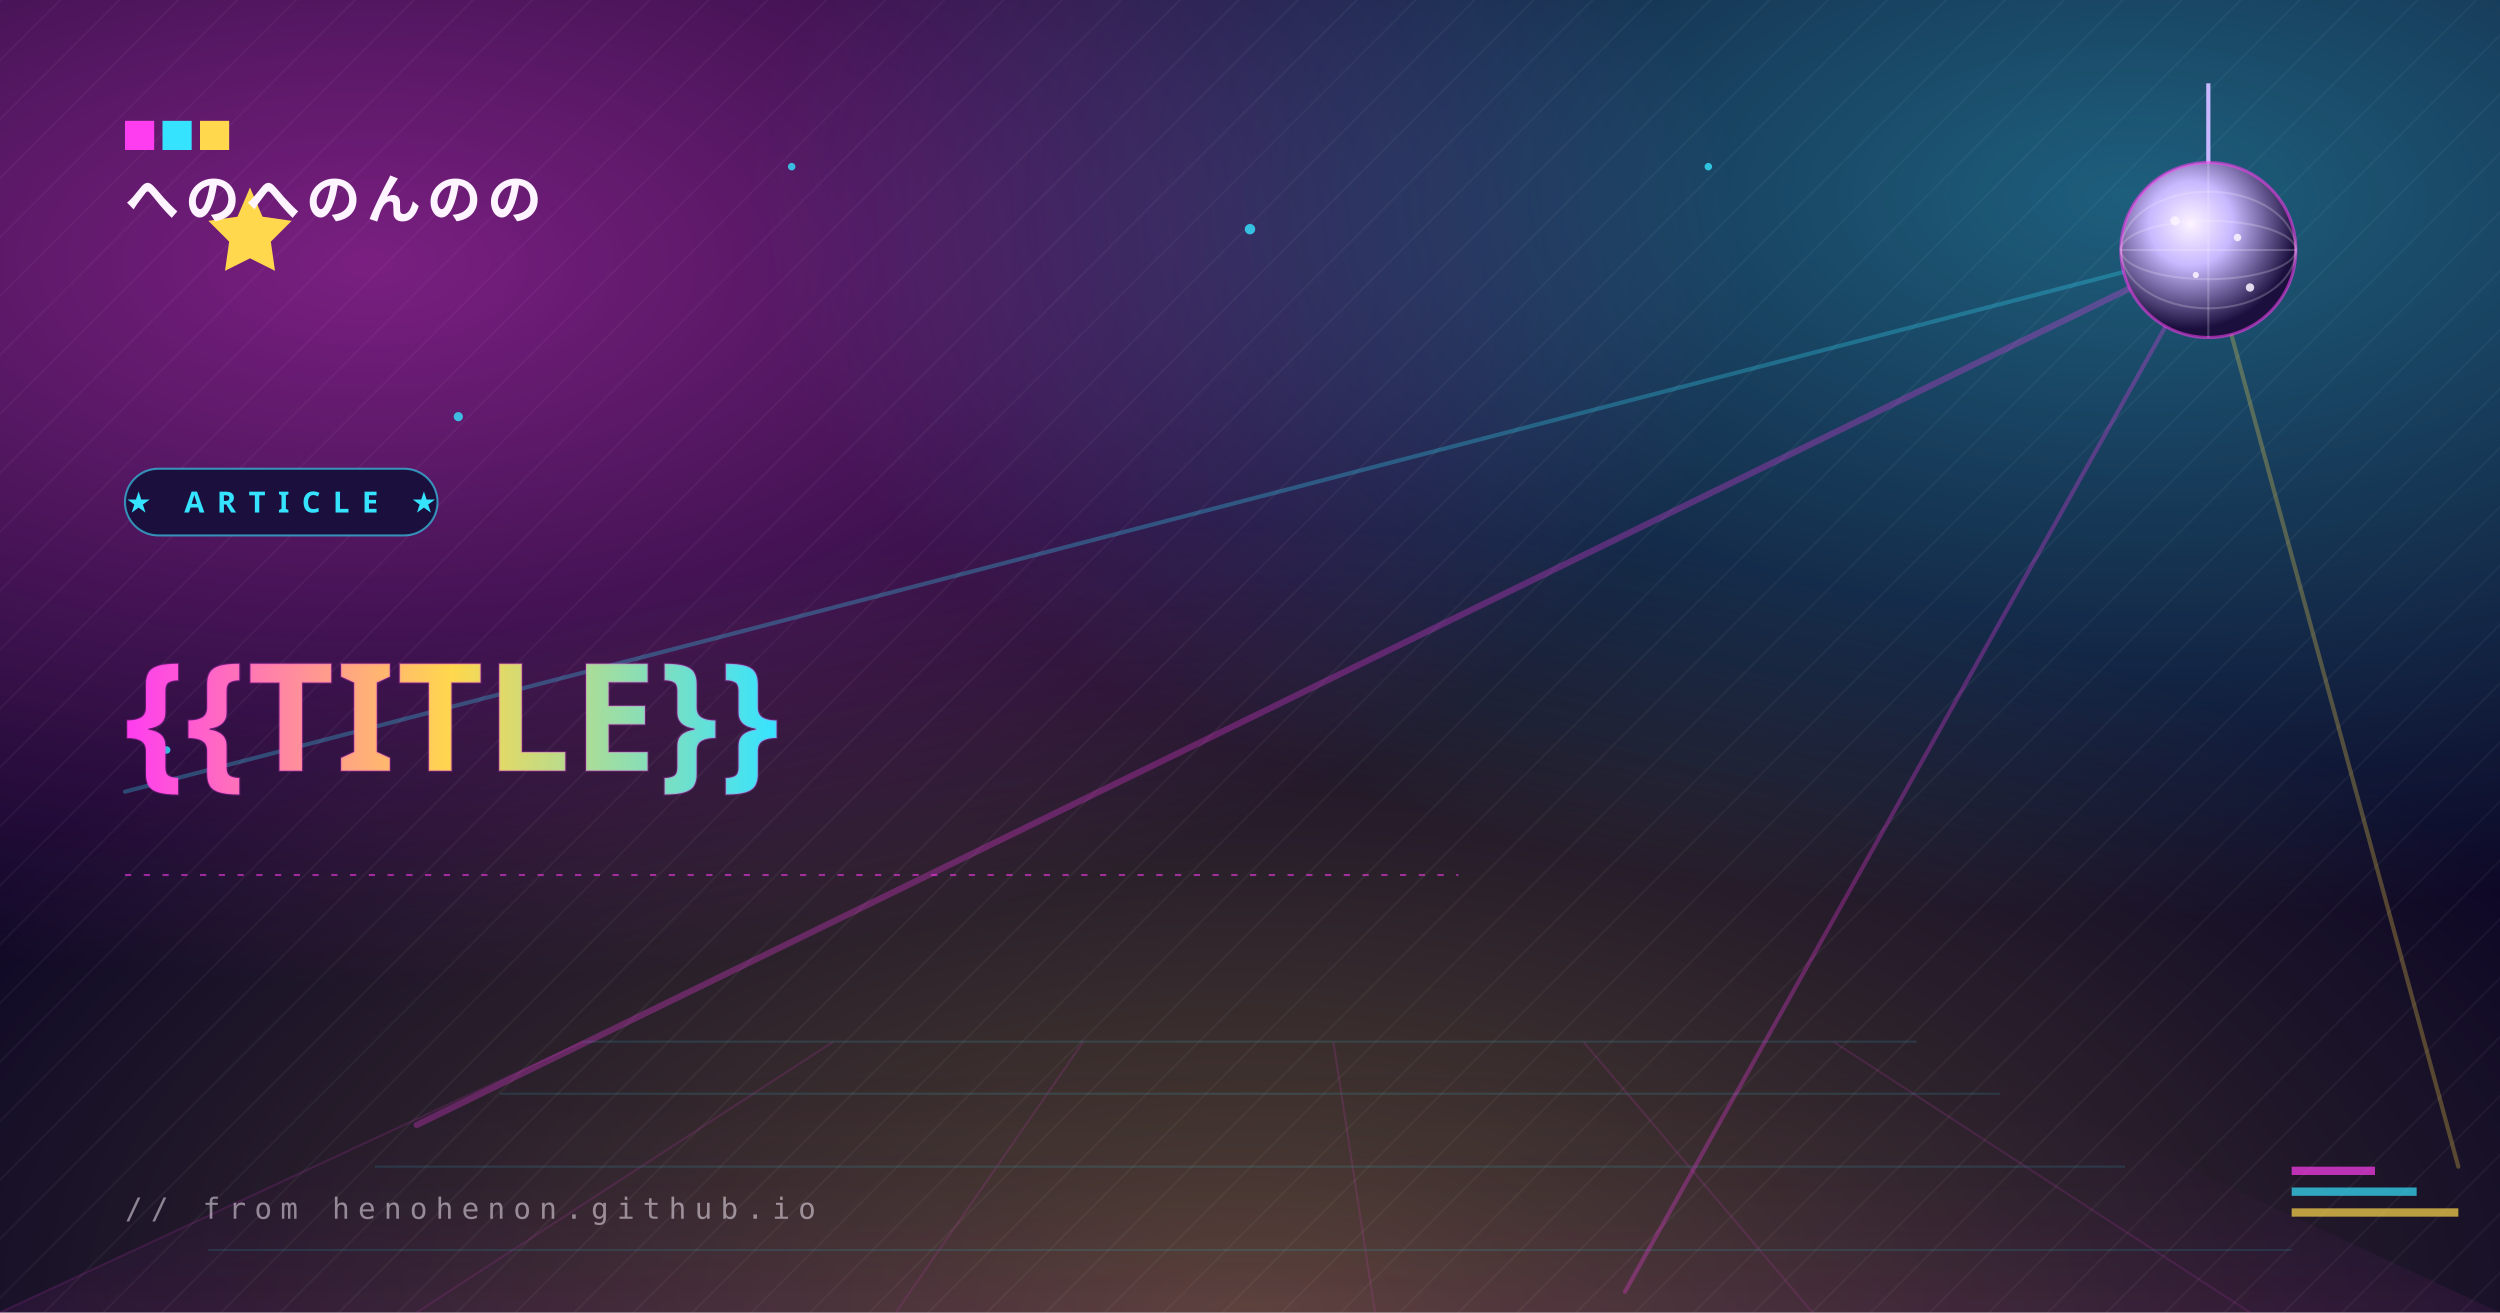
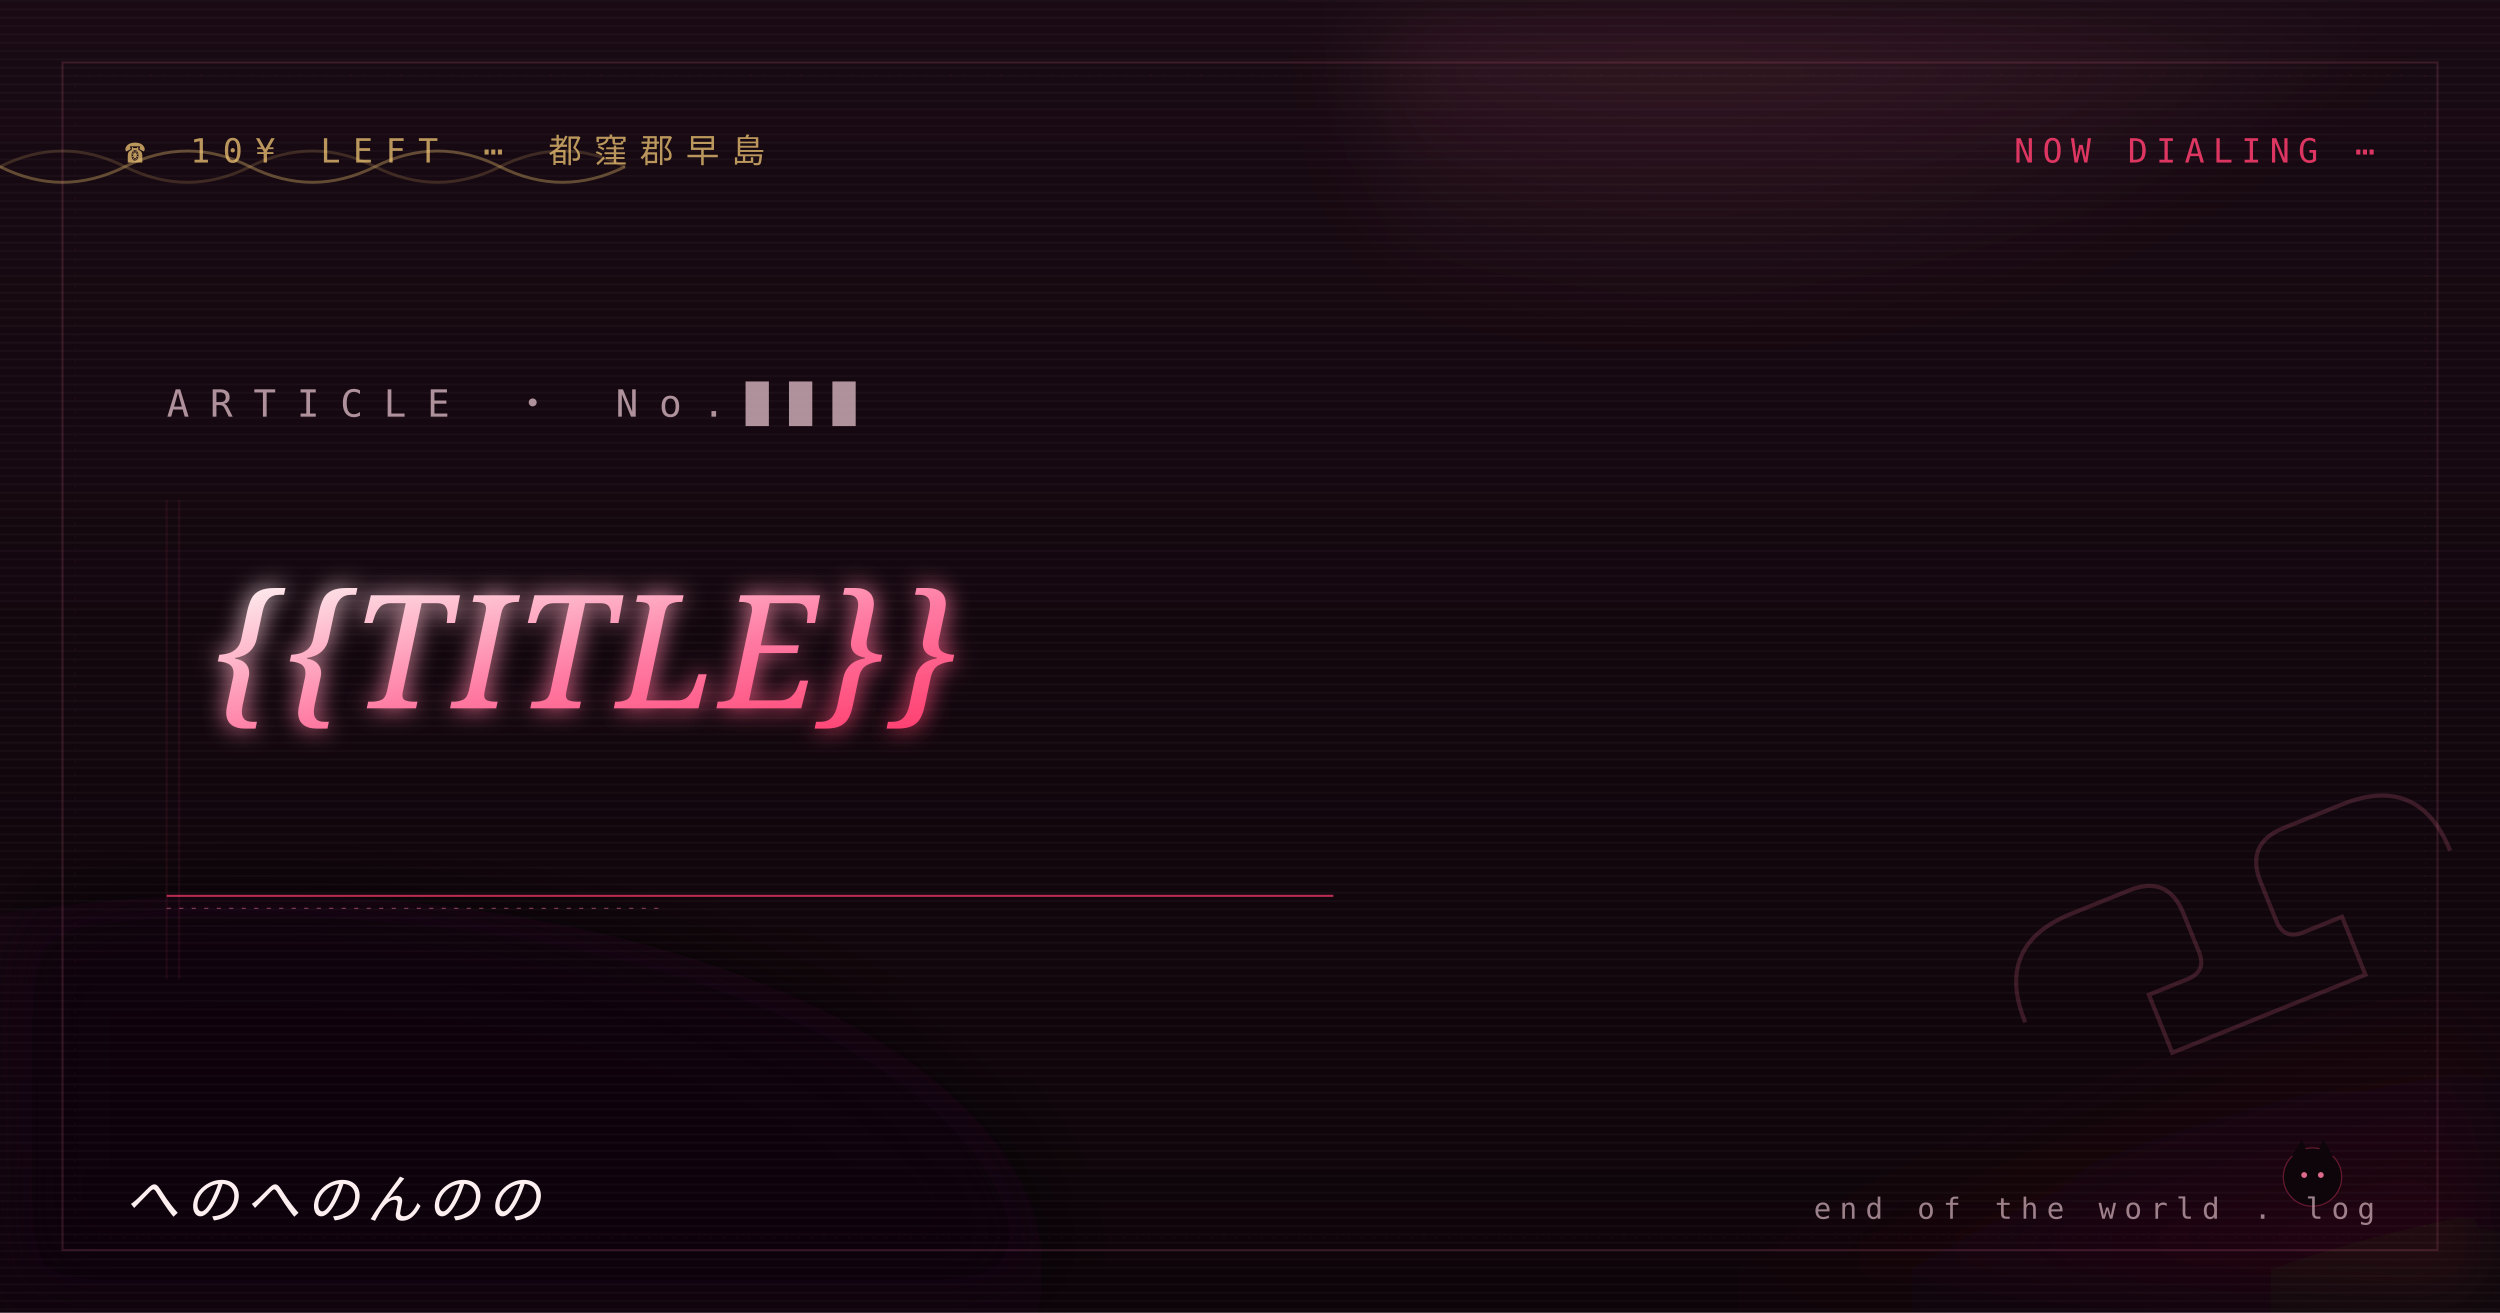
<svg xmlns="http://www.w3.org/2000/svg" width="1200" height="630" viewBox="0 0 1200 630">
  <defs>
-     <radialGradient id="glowMagenta" cx="15%" cy="20%" r="55%">
-       <stop offset="0%" stop-color="#ff3df0" stop-opacity="0.45" />
-       <stop offset="100%" stop-color="#ff3df0" stop-opacity="0" />
+     <radialGradient id="azaleaGlow" cx="18%" cy="10%" r="55%">
+       <stop offset="0%" stop-color="#ff7aa2" stop-opacity="0.35" />
+       <stop offset="100%" stop-color="#ff7aa2" stop-opacity="0" />
    </radialGradient>
-     <radialGradient id="glowCyan" cx="85%" cy="15%" r="55%">
-       <stop offset="0%" stop-color="#36e3ff" stop-opacity="0.4" />
-       <stop offset="100%" stop-color="#36e3ff" stop-opacity="0" />
+     <radialGradient id="doomGlow" cx="82%" cy="88%" r="60%">
+       <stop offset="0%" stop-color="#5a1326" stop-opacity="0.85" />
+       <stop offset="100%" stop-color="#5a1326" stop-opacity="0" />
    </radialGradient>
-     <radialGradient id="glowGold" cx="50%" cy="100%" r="60%">
-       <stop offset="0%" stop-color="#ffd84d" stop-opacity="0.28" />
-       <stop offset="100%" stop-color="#ffd84d" stop-opacity="0" />
-     </radialGradient>
-     <radialGradient id="ball" cx="40%" cy="35%" r="60%">
-       <stop offset="0%" stop-color="#fdf4ff" />
-       <stop offset="40%" stop-color="#c8b8ff" />
-       <stop offset="100%" stop-color="#1a0f3d" />
-     </radialGradient>
-     <linearGradient id="titleGrad" x1="0%" y1="0%" x2="100%" y2="0%">
-       <stop offset="0%" stop-color="#ff3df0" />
-       <stop offset="50%" stop-color="#ffd84d" />
-       <stop offset="100%" stop-color="#36e3ff" />
+     <linearGradient id="baseFade" x1="0" y1="0" x2="0" y2="1">
+       <stop offset="0%" stop-color="#1a0a14" />
+       <stop offset="100%" stop-color="#0c0408" />
    </linearGradient>
-     <linearGradient id="floorGrad" x1="0%" y1="0%" x2="0%" y2="100%">
-       <stop offset="0%" stop-color="#0d0726" stop-opacity="0" />
-       <stop offset="100%" stop-color="#ff3df0" stop-opacity="0.22" />
+     <linearGradient id="titleFill" x1="0" y1="0" x2="1" y2="1">
+       <stop offset="0%" stop-color="#fdeef0" />
+       <stop offset="55%" stop-color="#ff7aa2" />
+       <stop offset="100%" stop-color="#ff3d6e" />
    </linearGradient>
-     <pattern id="diag" x="0" y="0" width="20" height="20" patternUnits="userSpaceOnUse" patternTransform="rotate(45)">
-       <rect width="20" height="20" fill="transparent" />
-       <line x1="0" y1="0" x2="0" y2="20" stroke="#ffffff" stroke-opacity="0.04" stroke-width="2" />
+     <linearGradient id="ringtone" x1="0" y1="0" x2="1" y2="0">
+       <stop offset="0%" stop-color="#ff3d6e" stop-opacity="0" />
+       <stop offset="50%" stop-color="#ff3d6e" stop-opacity="1" />
+       <stop offset="100%" stop-color="#ff3d6e" stop-opacity="0" />
+     </linearGradient>
+     <linearGradient id="hr" x1="0" y1="0" x2="1" y2="0">
+       <stop offset="0%" stop-color="#5a1326" stop-opacity="0" />
+       <stop offset="25%" stop-color="#5a1326" />
+       <stop offset="50%" stop-color="#ff3d6e" />
+       <stop offset="75%" stop-color="#5a1326" />
+       <stop offset="100%" stop-color="#5a1326" stop-opacity="0" />
+     </linearGradient>
+     <pattern id="scanlines" x="0" y="0" width="4" height="4" patternUnits="userSpaceOnUse">
+       <rect width="4" height="1" fill="#ffffff" fill-opacity="0.025" />
    </pattern>
+     <filter id="softBlur" x="-20%" y="-20%" width="140%" height="140%">
+       <feGaussianBlur stdDeviation="22" />
+     </filter>
+     <filter id="titleGlow" x="-10%" y="-30%" width="120%" height="160%">
+       <feGaussianBlur stdDeviation="6" result="b" />
+       <feMerge>
+         <feMergeNode in="b" />
+         <feMergeNode in="SourceGraphic" />
+       </feMerge>
+     </filter>
  </defs>
-   <rect width="1200" height="630" fill="#0d0726" />
-   <rect width="1200" height="630" fill="url(#diag)" />
-   <rect width="1200" height="630" fill="url(#glowMagenta)" />
-   <rect width="1200" height="630" fill="url(#glowCyan)" />
-   <rect width="1200" height="630" fill="url(#glowGold)" />
-   <g opacity="0.32">
-     <polygon points="0,630 1200,630 920,500 280,500" fill="url(#floorGrad)" />
-     <g stroke="#ff3df0" stroke-opacity="0.4" stroke-width="1">
-       <line x1="280" y1="500" x2="0" y2="630" />
-       <line x1="400" y1="500" x2="200" y2="630" />
-       <line x1="520" y1="500" x2="430" y2="630" />
-       <line x1="640" y1="500" x2="660" y2="630" />
-       <line x1="760" y1="500" x2="870" y2="630" />
-       <line x1="880" y1="500" x2="1080" y2="630" />
-     </g>
-     <g stroke="#36e3ff" stroke-opacity="0.4" stroke-width="1">
-       <line x1="280" y1="500" x2="920" y2="500" />
-       <line x1="240" y1="525" x2="960" y2="525" />
-       <line x1="180" y1="560" x2="1020" y2="560" />
-       <line x1="100" y1="600" x2="1100" y2="600" />
-     </g>
+   <rect width="1200" height="630" fill="#14080f" />
+   <rect width="1200" height="630" fill="url(#baseFade)" opacity="0.85" />
+   <ellipse cx="1080" cy="40" rx="420" ry="380" fill="url(#azaleaGlow)" filter="url(#softBlur)" />
+   <ellipse cx="980" cy="600" rx="520" ry="320" fill="url(#doomGlow)" filter="url(#softBlur)" />
+   <ellipse cx="120" cy="610" rx="380" ry="180" fill="#0a0508" opacity="0.7" filter="url(#softBlur)" />
+   <rect width="1200" height="630" fill="url(#scanlines)" />
+   <g stroke="#f0c674" stroke-opacity="0.35" stroke-width="1.4" fill="none">
+     <path d="M 0 80 Q 30 95 60 80 T 120 80 T 180 80 T 240 80 T 300 80" />
+     <path d="M 0 80 Q 30 65 60 80 T 120 80 T 180 80 T 240 80 T 300 80" stroke-opacity="0.18" />
  </g>
-   <g opacity="0.28" stroke-linecap="round">
-     <line x1="1060" y1="120" x2="200" y2="540" stroke="#ff3df0" stroke-width="3" />
-     <line x1="1060" y1="120" x2="60" y2="380" stroke="#36e3ff" stroke-width="2" />
-     <line x1="1060" y1="120" x2="1180" y2="560" stroke="#ffd84d" stroke-width="2" />
-     <line x1="1060" y1="120" x2="780" y2="620" stroke="#ff3df0" stroke-width="2" />
+   <line x1="60" y1="120" x2="1140" y2="120" stroke="url(#ringtone)" stroke-width="1.2" />
+   <line x1="60" y1="510" x2="1140" y2="510" stroke="url(#hr)" stroke-width="1" />
+   <text x="60" y="78" font-family="monospace" font-size="16" fill="#f0c674" opacity="0.75" letter-spacing="6">
+     ☎  10¥ LEFT  ⋯  都窪郡早島
+   </text>
+   <text x="1140" y="78" font-family="monospace" font-size="16" fill="#ff3d6e" opacity="0.85" letter-spacing="4" text-anchor="end">
+     NOW DIALING ⋯
+   </text>
+   <g transform="translate(1050 470) rotate(-22)" opacity="0.18" fill="none" stroke="#ff7aa2" stroke-width="2">
+     <path d="M -80 -10 Q -80 -50 -40 -50 L -10 -50 Q 10 -50 10 -30 L 10 -10 Q 10 0 0 0 L -20 0 L -20 30              L 80 30 L 80 0 L 60 0 Q 50 0 50 -10 L 50 -30 Q 50 -50 70 -50 L 100 -50 Q 140 -50 140 -10" />
  </g>
-   <g>
-     <line x1="1060" y1="40" x2="1060" y2="80" stroke="#c8b8ff" stroke-width="2" />
-     <circle cx="1060" cy="120" r="42" fill="url(#ball)" stroke="#ff3df0" stroke-opacity="0.55" stroke-width="1.5" />
-     <g stroke="#fdf4ff" stroke-opacity="0.22" stroke-width="1" fill="none">
-       <ellipse cx="1060" cy="120" rx="42" ry="14" />
-       <ellipse cx="1060" cy="120" rx="42" ry="28" />
-       <line x1="1018" y1="120" x2="1102" y2="120" />
-       <line x1="1060" y1="78" x2="1060" y2="162" />
-     </g>
-     <g fill="#fdf4ff" opacity="0.85">
-       <circle cx="1044" cy="106" r="2.2" />
-       <circle cx="1074" cy="114" r="1.8" />
-       <circle cx="1054" cy="132" r="1.5" />
-       <circle cx="1080" cy="138" r="2" />
-     </g>
+   <line x1="80" y1="430" x2="640" y2="430" stroke="#ff3d6e" stroke-width="1" opacity="0.7" />
+   <line x1="80" y1="436" x2="320" y2="436" stroke="#ff7aa2" stroke-width="0.5" opacity="0.5" stroke-dasharray="2 4" />
+   <text x="80" y="200" font-family="monospace" font-size="18" fill="#c9a9b3" letter-spacing="10" opacity="0.85">
+     ARTICLE  ・  No.███
+   </text>
+   <g stroke="#ff3d6e" stroke-opacity="0.08" stroke-width="1">
+     <line x1="80" y1="240" x2="80" y2="470" />
+     <line x1="86" y1="240" x2="86" y2="470" />
  </g>
-   <g fill="#ffd84d">
-     <polygon points="120,90 126,104 140,106 130,116 132,130 120,124 108,130 110,116 100,106 114,104" />
+   <text x="100" y="340" font-family="serif" font-size="76" font-style="italic" font-weight="500" fill="url(#titleFill)" filter="url(#titleGlow)" letter-spacing="2">{{TITLE}}</text>
+   <text x="60" y="585" font-family="serif" font-size="26" font-style="italic" fill="#fdeef0" letter-spacing="3">
+     へのへのんのの
+   </text>
+   <g transform="translate(1110 565)" opacity="0.85">
+     <circle cx="0" cy="0" r="14" fill="#0a0508" stroke="#ff3d6e" stroke-opacity="0.4" stroke-width="0.6" />
+     <polygon points="-10,-10 -5,-18 -2,-10" fill="#0a0508" />
+     <polygon points="10,-10 5,-18 2,-10" fill="#0a0508" />
+     <circle cx="-4" cy="-1" r="1.4" fill="#ff7aa2" />
+     <circle cx="4" cy="-1" r="1.4" fill="#ff7aa2" />
  </g>
-   <g fill="#36e3ff" opacity="0.8">
-     <circle cx="220" cy="200" r="2.2" />
-     <circle cx="380" cy="80" r="1.8" />
-     <circle cx="600" cy="110" r="2.5" />
-     <circle cx="820" cy="80" r="1.8" />
-     <circle cx="80" cy="360" r="1.8" />
-   </g>
-   <g font-family="sans-serif">
-     <rect x="60" y="58" width="14" height="14" fill="#ff3df0" />
-     <rect x="78" y="58" width="14" height="14" fill="#36e3ff" />
-     <rect x="96" y="58" width="14" height="14" fill="#ffd84d" />
-     <text x="60" y="105" fill="#fdf4ff" font-size="26" font-weight="700" letter-spacing="3">へのへのんのの</text>
-   </g>
-   <g font-family="sans-serif">
-     <rect x="60" y="225" width="150" height="32" rx="16" fill="#1a0f3d" stroke="#36e3ff" stroke-opacity="0.6" />
-     <text x="135" y="246" fill="#36e3ff" font-size="14" letter-spacing="6" text-anchor="middle" font-weight="700">★ ARTICLE ★</text>
-   </g>
-   <g font-family="sans-serif" font-weight="900">
-     <text x="60" y="370" fill="url(#titleGrad)" font-size="72" letter-spacing="1">{{TITLE}}</text>
-     <text x="60" y="370" fill="none" stroke="#ff3df0" stroke-opacity="0.22" stroke-width="1" font-size="72" letter-spacing="1">{{TITLE}}</text>
-   </g>
-   <line x1="60" y1="420" x2="700" y2="420" stroke="#ff3df0" stroke-opacity="0.55" stroke-width="1" stroke-dasharray="3 6" />
-   <g font-family="monospace">
-     <text x="60" y="585" fill="#fdf4ff" opacity="0.5" font-size="14" letter-spacing="4">// from henohenon.github.io</text>
-   </g>
-   <g opacity="0.7">
-     <rect x="1100" y="560" width="40" height="4" fill="#ff3df0" />
-     <rect x="1100" y="570" width="60" height="4" fill="#36e3ff" />
-     <rect x="1100" y="580" width="80" height="4" fill="#ffd84d" />
-   </g>
+   <text x="1140" y="585" font-family="monospace" font-size="14" fill="#c9a9b3" letter-spacing="4" text-anchor="end" opacity="0.75">
+     end of the world . log
+   </text>
+   <rect x="30" y="30" width="1140" height="570" fill="none" stroke="#ff7aa2" stroke-opacity="0.15" stroke-width="1" />
+   <rect x="36" y="36" width="1128" height="558" fill="none" stroke="#ff3d6e" stroke-opacity="0.08" stroke-width="0.5" stroke-dasharray="1 5" />
</svg>
